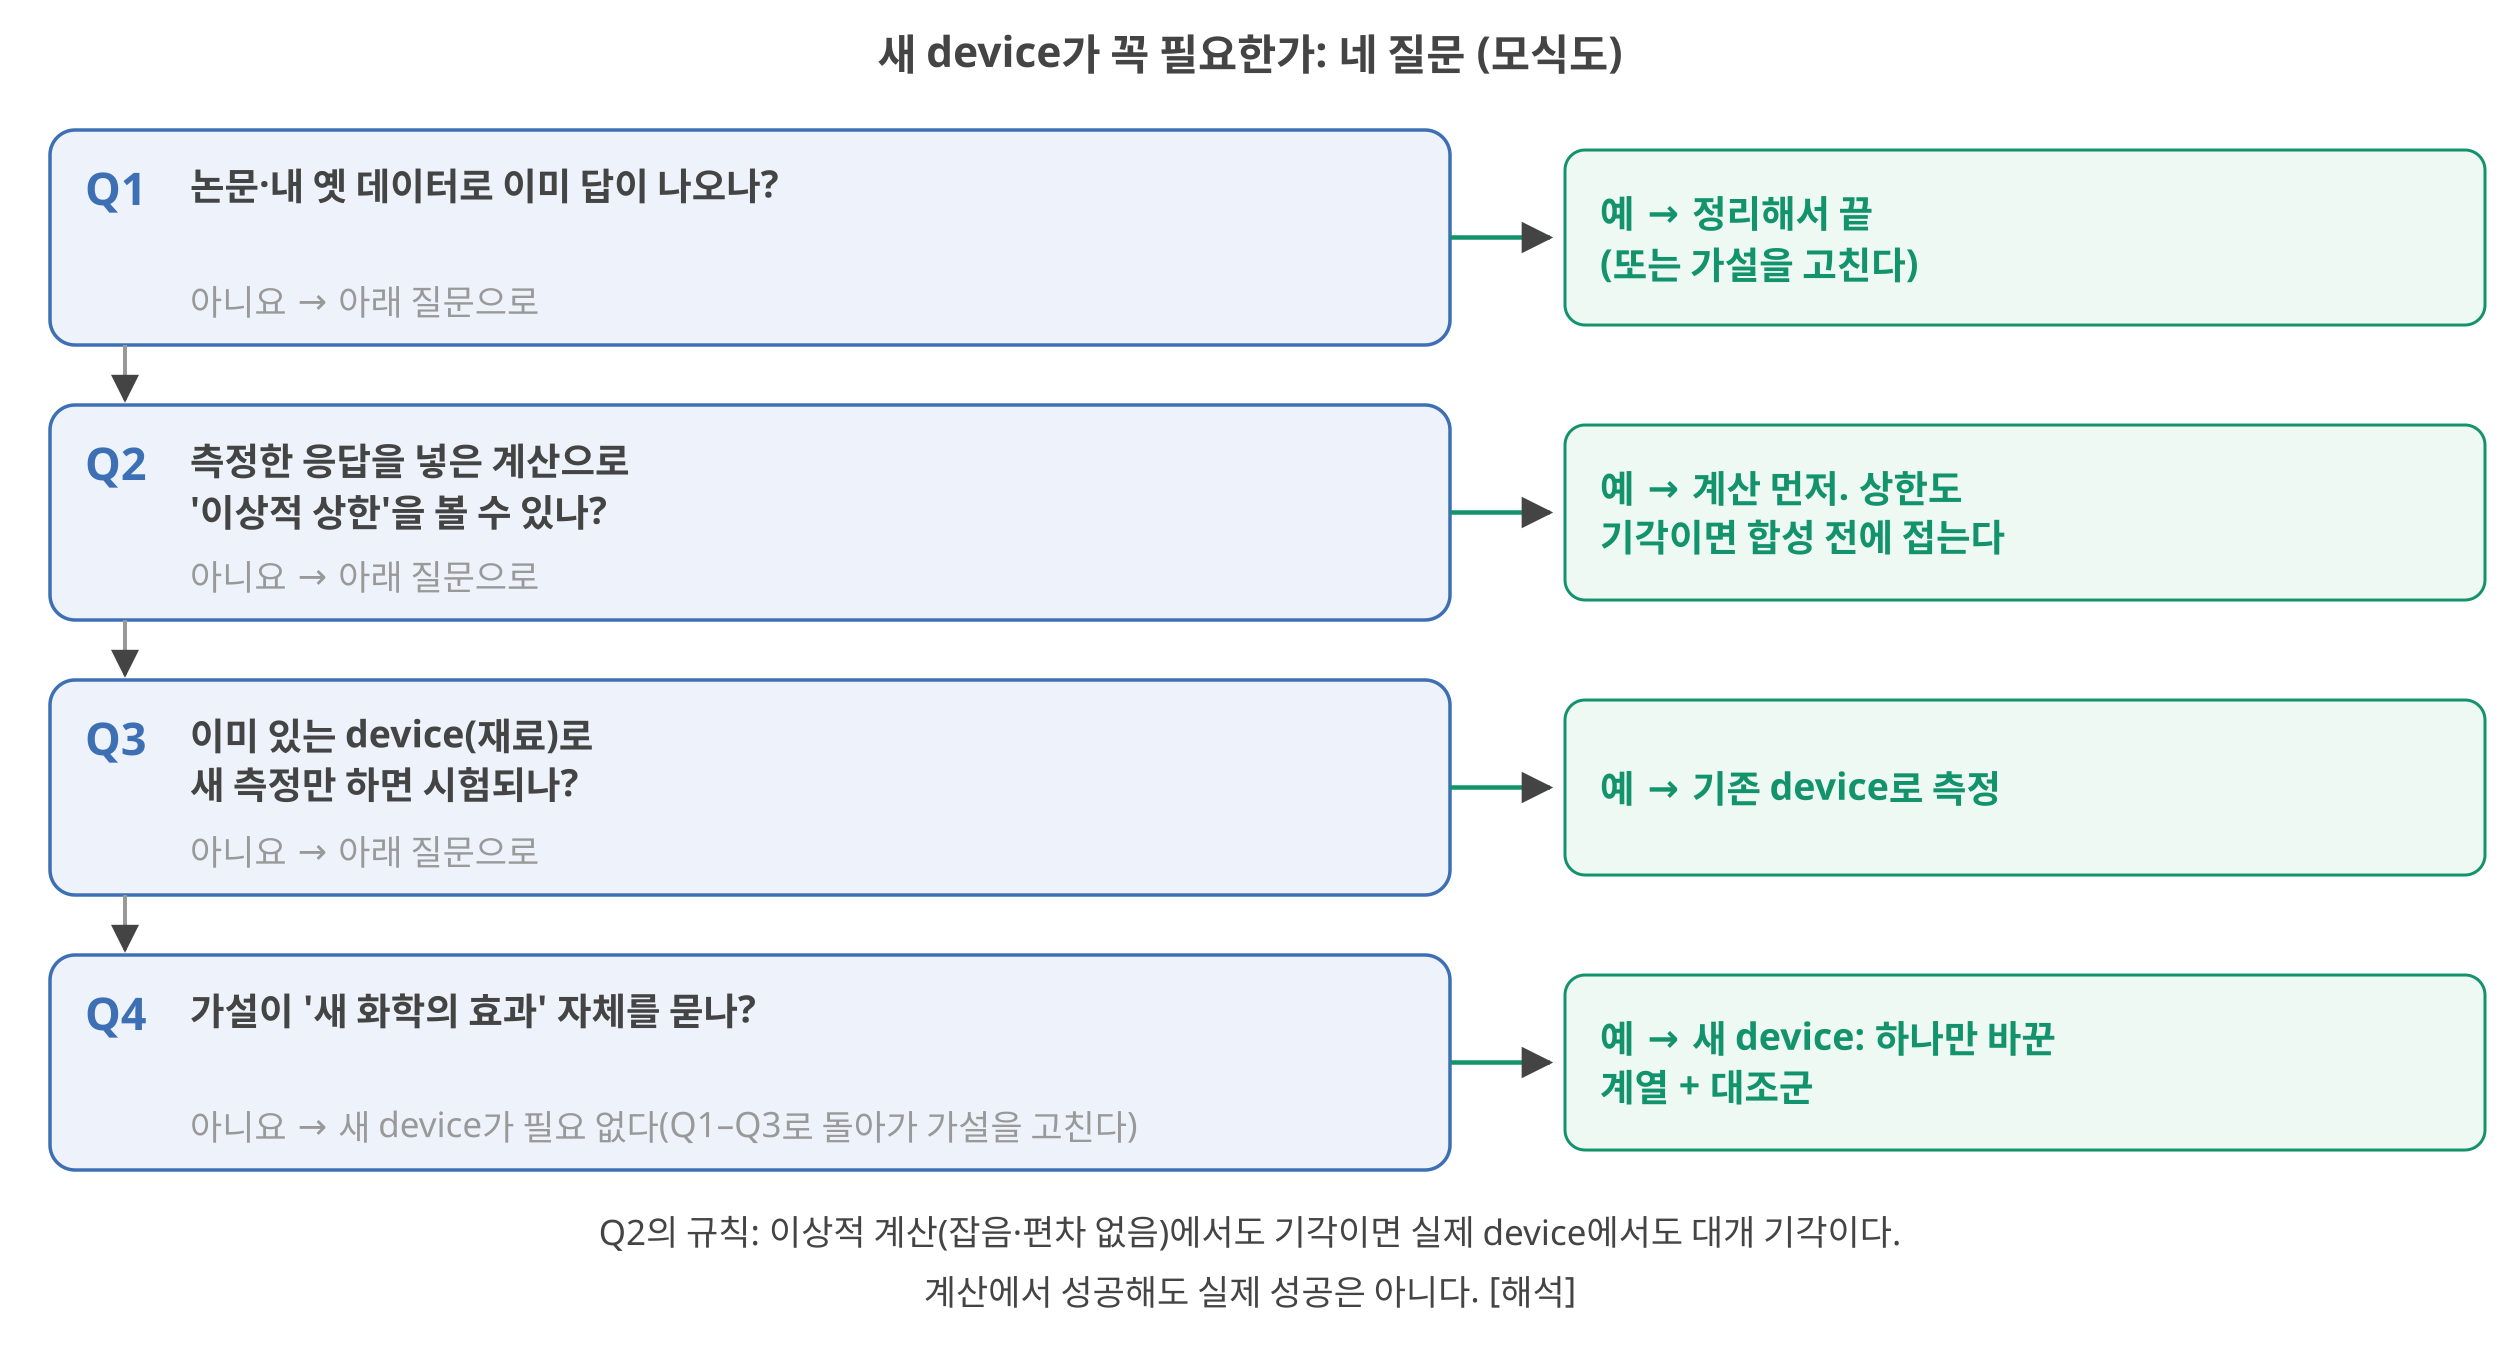
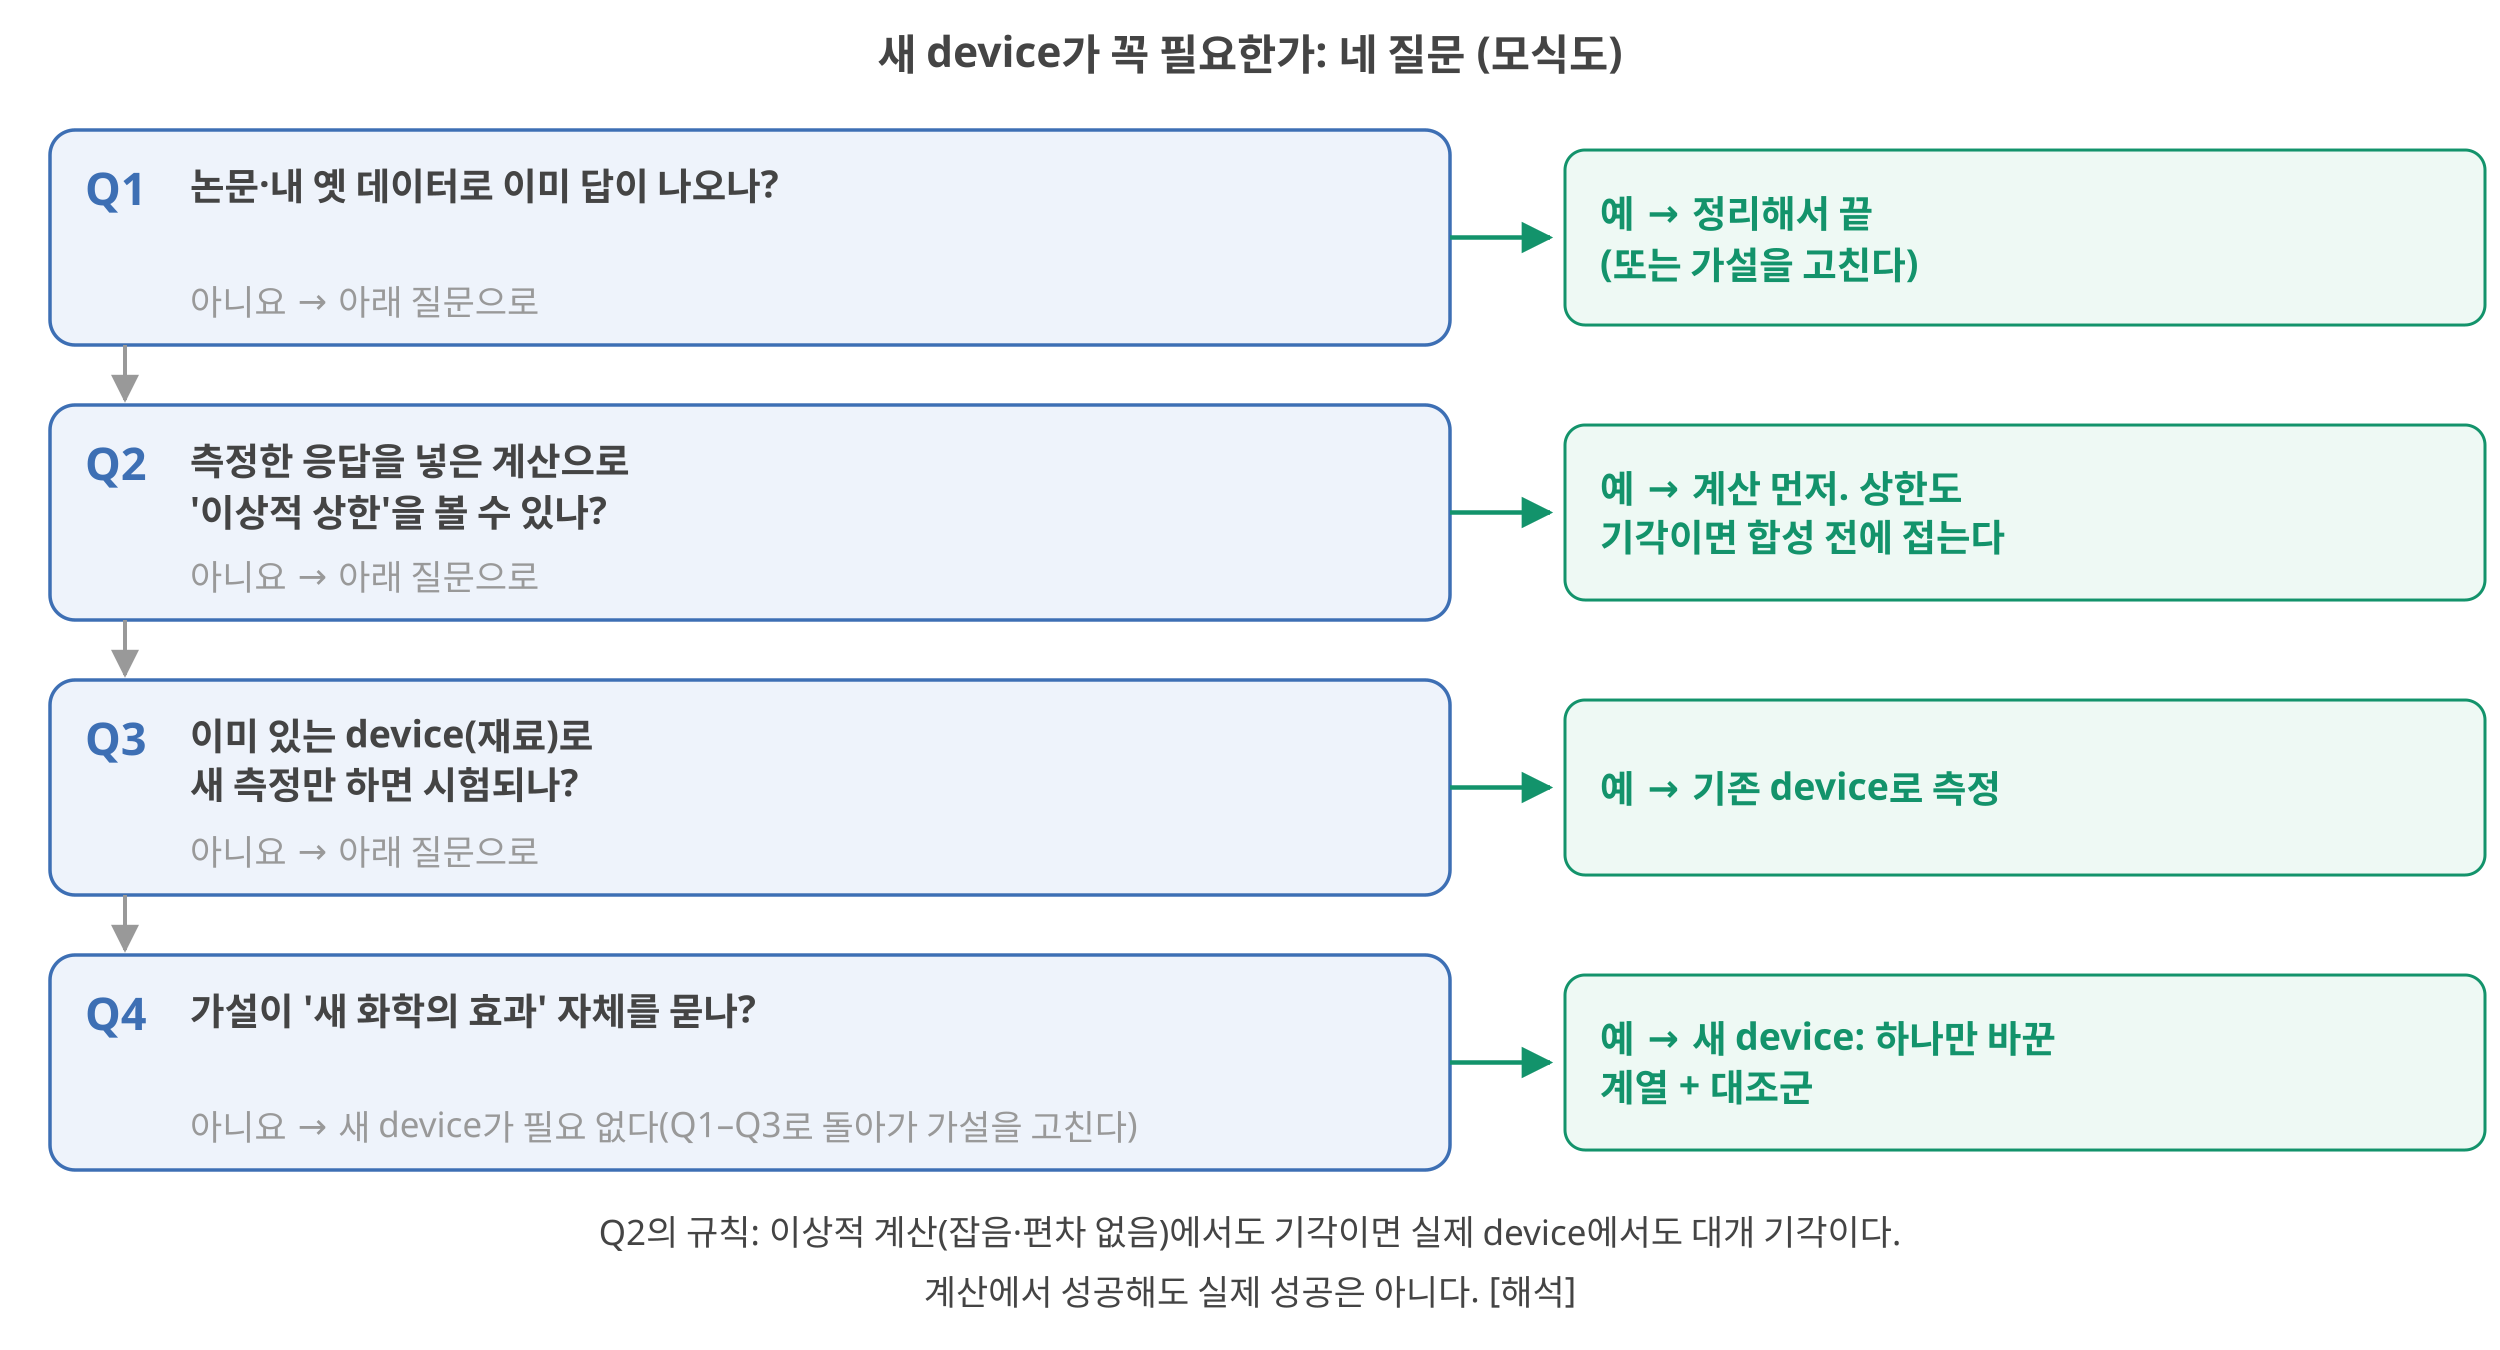
<svg xmlns="http://www.w3.org/2000/svg" viewBox="0 0 1000 540" width="100%" font-family="Noto Sans KR, Malgun Gothic, sans-serif" font-size="13" fill="#444">
  <rect x="0" y="0" width="1000" height="540" fill="#fff" />
  <defs>
    <marker id="arr" viewBox="0 0 10 10" refX="9" refY="5" markerWidth="7" markerHeight="7" orient="auto-start-reverse">
      <path d="M0,0 L10,5 L0,10 z" fill="#444" />
+     </marker>
+     <marker id="arr-c13936b" viewBox="0 0 10 10" refX="9" refY="5" markerWidth="7" markerHeight="7" orient="auto-start-reverse">
+       <path d="M0,0 L10,5 L0,10 z" fill="#13936b" />
+     </marker>
+     <marker id="arr-c999" viewBox="0 0 10 10" refX="9" refY="5" markerWidth="7" markerHeight="7" orient="auto-start-reverse">
+       <path d="M0,0 L10,5 L0,10 z" fill="#999" />
    </marker>
  </defs>
  <text x="500.0" y="28" font-size="17" fill="#444" text-anchor="middle" font-weight="bold">새 device가 꼭 필요한가: 네 질문 (모식도)</text>
  <rect x="20" y="52" width="560" height="86" rx="10" fill="#eef3fb" stroke="#3d6fb4" stroke-width="1.4" />
  <text x="34" y="82" font-size="18" fill="#3d6fb4" text-anchor="start" font-weight="bold">Q1</text>
  <text x="76" y="80.0" font-size="15" fill="#444" text-anchor="start" font-weight="bold">논문·내 옛 데이터로 이미 답이 나오나?</text>
  <text x="76" y="126" font-size="14" fill="#999" text-anchor="start" font-weight="normal">아니요 → 아래 질문으로</text>
-   <line x1="580.0" y1="95.0" x2="620.0" y2="95.0" stroke="#13936b" stroke-width="1.8" marker-end="url(#arr)" />
+   <line x1="580.0" y1="95.0" x2="620.0" y2="95.0" stroke="#13936b" stroke-width="1.8" marker-end="url(#arr-c13936b)" />
  <rect x="626" y="60" width="368" height="70" rx="8" fill="#eef9f4" stroke="#13936b" stroke-width="1.2" />
  <text x="640" y="91.0" font-size="15" fill="#13936b" text-anchor="start" font-weight="bold">예 → 정리해서 끝</text>
  <text x="640" y="110.5" font-size="15" fill="#13936b" text-anchor="start" font-weight="bold">(또는 가설을 고친다)</text>
-   <line x1="50.0" y1="138.0" x2="50.0" y2="160.0" stroke="#999" stroke-width="1.6" marker-end="url(#arr)" />
+   <line x1="50.0" y1="138.0" x2="50.0" y2="160.0" stroke="#999" stroke-width="1.6" marker-end="url(#arr-c999)" />
  <rect x="20" y="162" width="560" height="86" rx="10" fill="#eef3fb" stroke="#3d6fb4" stroke-width="1.4" />
  <text x="34" y="192" font-size="18" fill="#3d6fb4" text-anchor="start" font-weight="bold">Q2</text>
  <text x="76" y="190.0" font-size="15" fill="#444" text-anchor="start" font-weight="bold">측정한 응답을 넣은 계산으로</text>
  <text x="76" y="209.5" font-size="15" fill="#444" text-anchor="start" font-weight="bold">'이상적 상한'을 볼 수 있나?</text>
  <text x="76" y="236" font-size="14" fill="#999" text-anchor="start" font-weight="normal">아니요 → 아래 질문으로</text>
-   <line x1="580.0" y1="205.0" x2="620.0" y2="205.0" stroke="#13936b" stroke-width="1.8" marker-end="url(#arr)" />
+   <line x1="580.0" y1="205.0" x2="620.0" y2="205.0" stroke="#13936b" stroke-width="1.8" marker-end="url(#arr-c13936b)" />
  <rect x="626" y="170" width="368" height="70" rx="8" fill="#eef9f4" stroke="#13936b" stroke-width="1.2" />
  <text x="640" y="201.0" font-size="15" fill="#13936b" text-anchor="start" font-weight="bold">예 → 계산 먼저. 상한도</text>
  <text x="640" y="220.5" font-size="15" fill="#13936b" text-anchor="start" font-weight="bold">기각이면 합성 전에 접는다</text>
-   <line x1="50.0" y1="248.0" x2="50.0" y2="270.0" stroke="#999" stroke-width="1.6" marker-end="url(#arr)" />
+   <line x1="50.0" y1="248.0" x2="50.0" y2="270.0" stroke="#999" stroke-width="1.6" marker-end="url(#arr-c999)" />
  <rect x="20" y="272" width="560" height="86" rx="10" fill="#eef3fb" stroke="#3d6fb4" stroke-width="1.4" />
  <text x="34" y="302" font-size="18" fill="#3d6fb4" text-anchor="start" font-weight="bold">Q3</text>
  <text x="76" y="300.0" font-size="15" fill="#444" text-anchor="start" font-weight="bold">이미 있는 device(재료)로</text>
  <text x="76" y="319.5" font-size="15" fill="#444" text-anchor="start" font-weight="bold">새 측정만 하면 시험되나?</text>
  <text x="76" y="346" font-size="14" fill="#999" text-anchor="start" font-weight="normal">아니요 → 아래 질문으로</text>
-   <line x1="580.0" y1="315.0" x2="620.0" y2="315.0" stroke="#13936b" stroke-width="1.8" marker-end="url(#arr)" />
+   <line x1="580.0" y1="315.0" x2="620.0" y2="315.0" stroke="#13936b" stroke-width="1.8" marker-end="url(#arr-c13936b)" />
  <rect x="626" y="280" width="368" height="70" rx="8" fill="#eef9f4" stroke="#13936b" stroke-width="1.2" />
  <text x="640" y="321.0" font-size="15" fill="#13936b" text-anchor="start" font-weight="bold">예 → 기존 device로 측정</text>
-   <line x1="50.0" y1="358.0" x2="50.0" y2="380.0" stroke="#999" stroke-width="1.6" marker-end="url(#arr)" />
+   <line x1="50.0" y1="358.0" x2="50.0" y2="380.0" stroke="#999" stroke-width="1.6" marker-end="url(#arr-c999)" />
  <rect x="20" y="382" width="560" height="86" rx="10" fill="#eef3fb" stroke="#3d6fb4" stroke-width="1.4" />
  <text x="34" y="412" font-size="18" fill="#3d6fb4" text-anchor="start" font-weight="bold">Q4</text>
  <text x="76" y="410.0" font-size="15" fill="#444" text-anchor="start" font-weight="bold">가설이 '새 화학의 효과' 자체를 묻나?</text>
  <text x="76" y="456" font-size="14" fill="#999" text-anchor="start" font-weight="normal">아니요 → 새 device가 필요 없다(Q1–Q3로 돌아가 가설을 고친다)</text>
-   <line x1="580.0" y1="425.0" x2="620.0" y2="425.0" stroke="#13936b" stroke-width="1.8" marker-end="url(#arr)" />
+   <line x1="580.0" y1="425.0" x2="620.0" y2="425.0" stroke="#13936b" stroke-width="1.8" marker-end="url(#arr-c13936b)" />
  <rect x="626" y="390" width="368" height="70" rx="8" fill="#eef9f4" stroke="#13936b" stroke-width="1.2" />
  <text x="640" y="421.0" font-size="15" fill="#13936b" text-anchor="start" font-weight="bold">예 → 새 device: 하나만 바꾼</text>
  <text x="640" y="440.5" font-size="15" fill="#13936b" text-anchor="start" font-weight="bold">계열 + 대조군</text>
  <text x="500.0" y="498" font-size="14" fill="#444" text-anchor="middle" font-weight="normal">Q2의 규칙: 이상적 계산(잡음·편차 없음)에서도 기각이면 실제 device에서도 대개 기각이다.</text>
  <text x="500.0" y="522" font-size="14" fill="#444" text-anchor="middle" font-weight="normal">계산에서 성공해도 실제 성공은 아니다. [해석]</text>
</svg>
